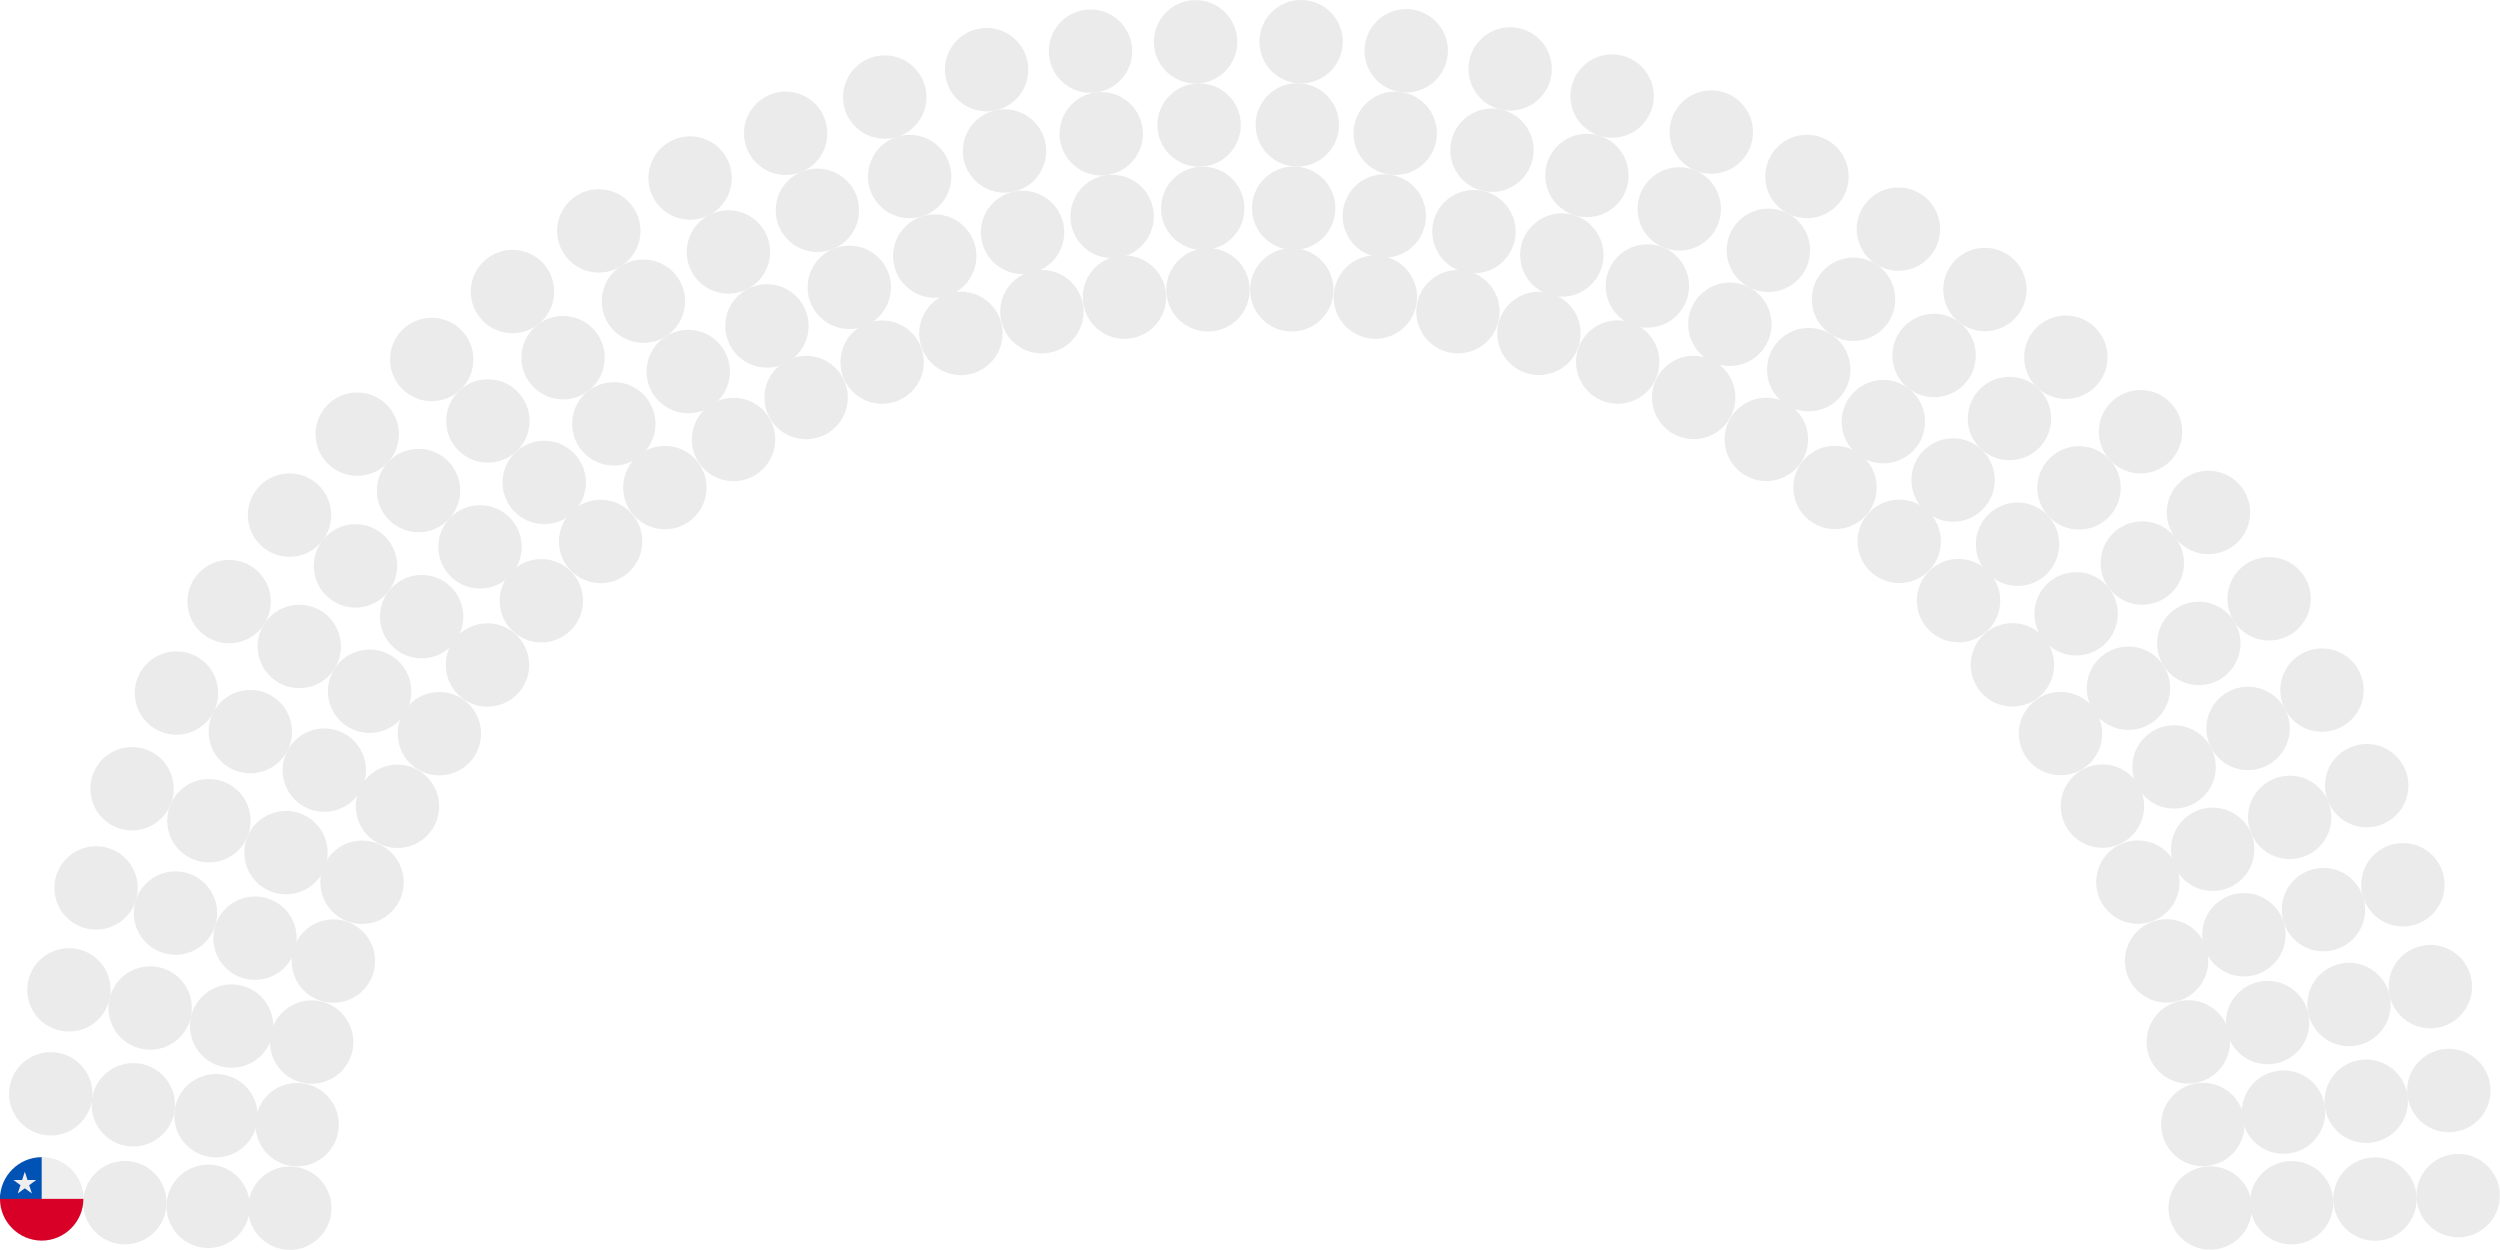
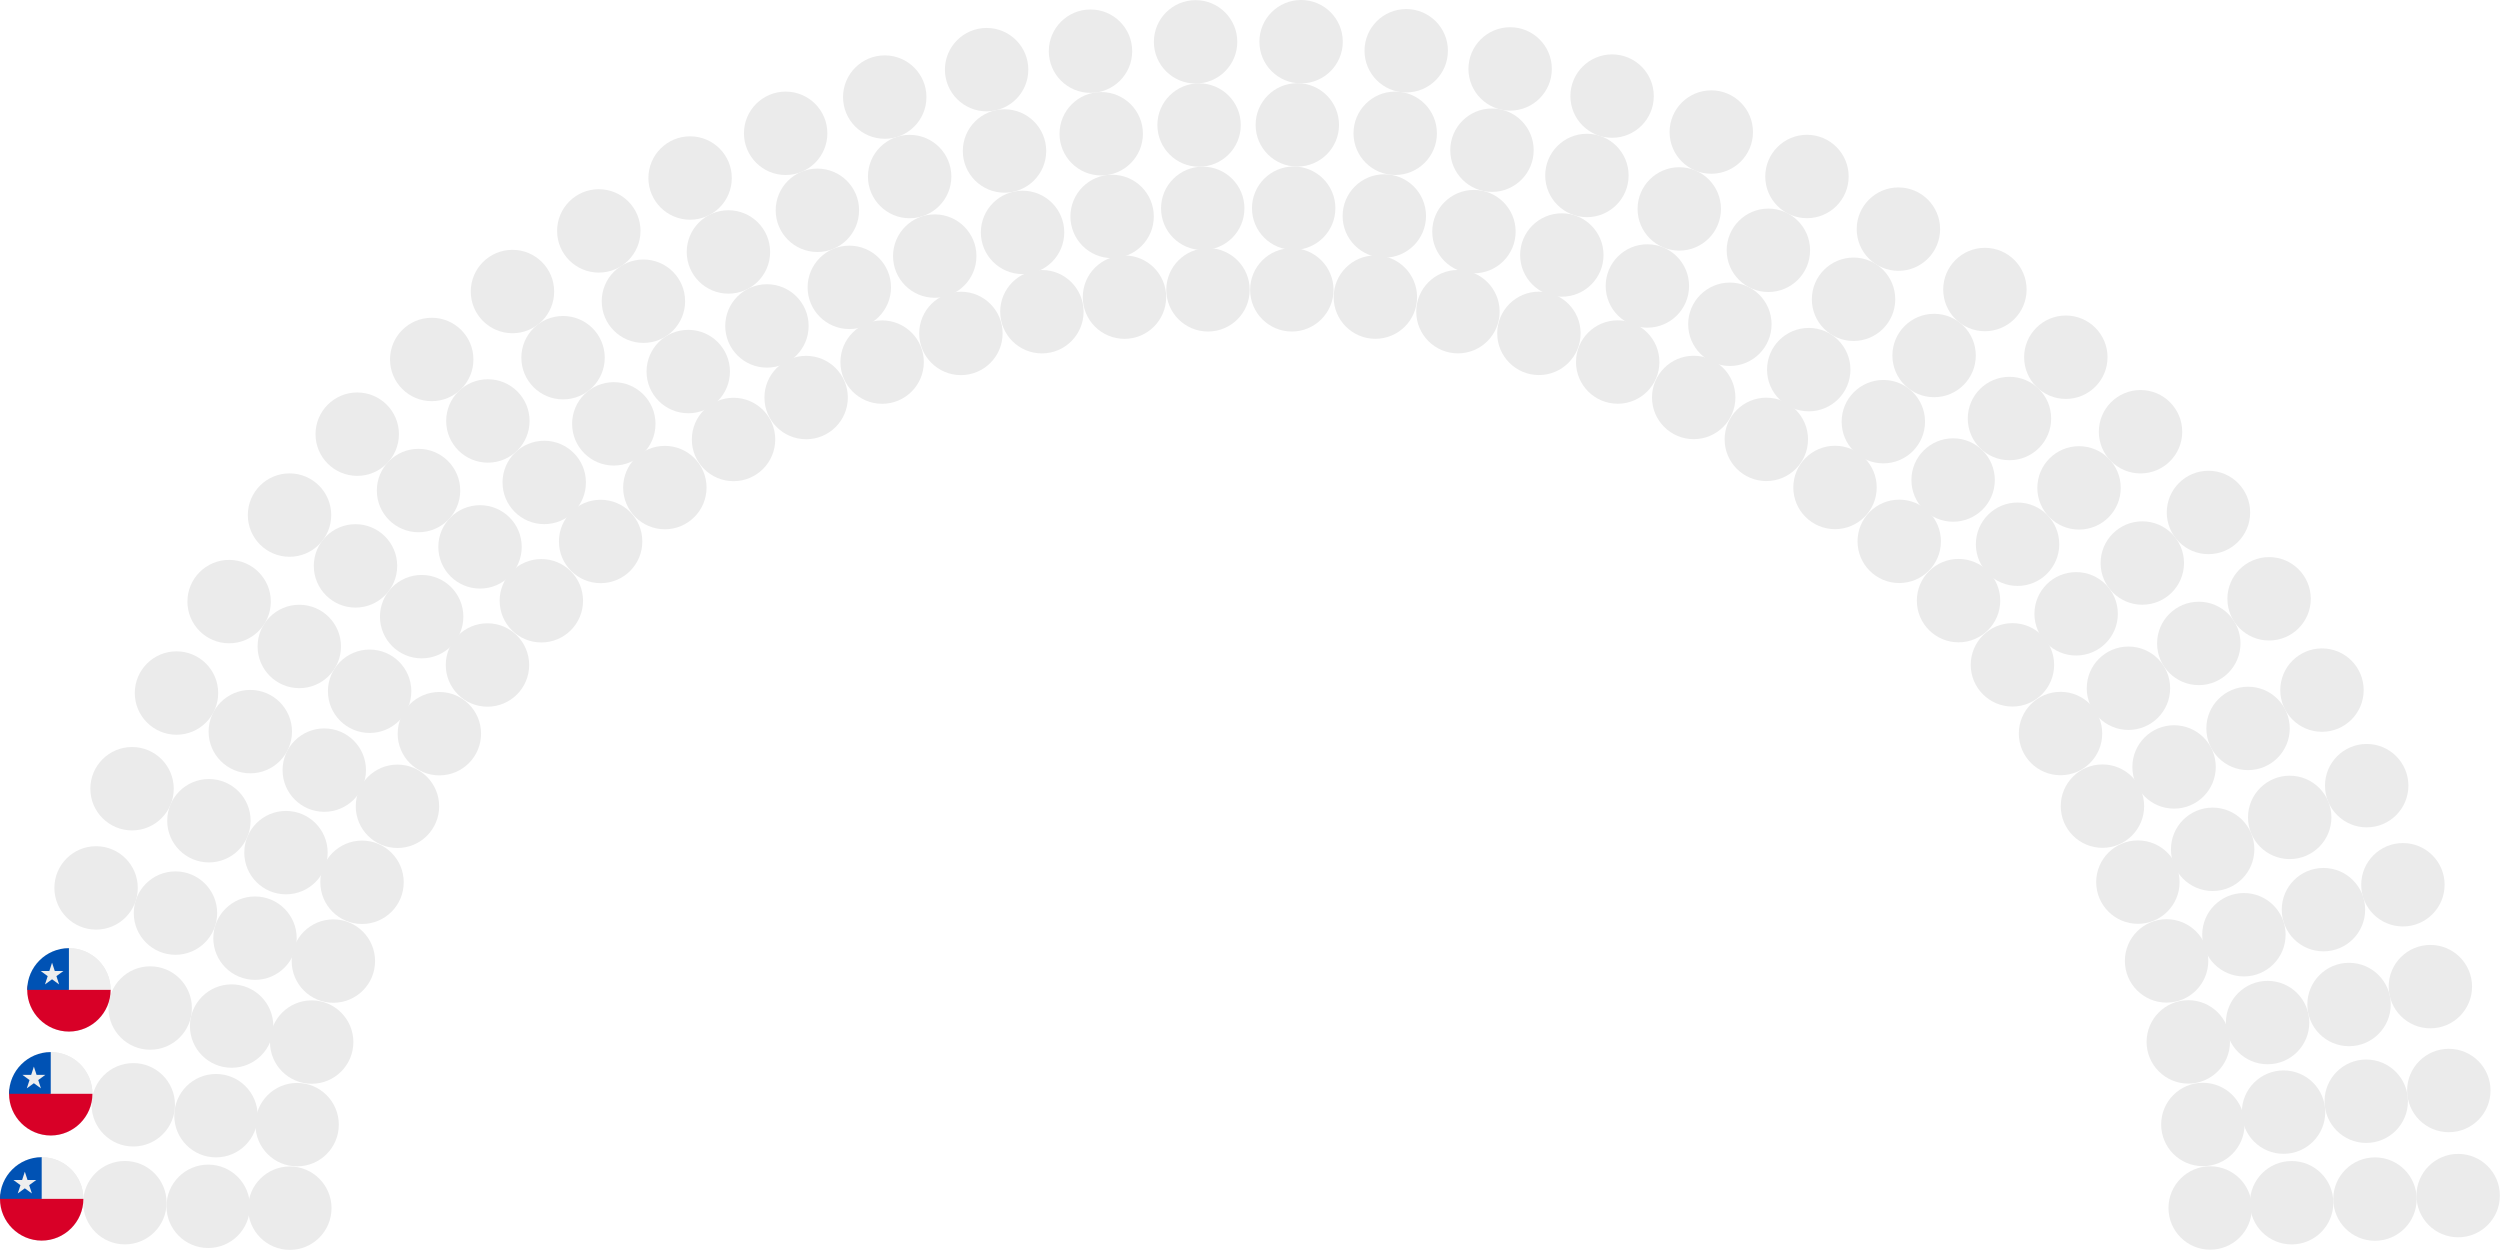
<svg xmlns="http://www.w3.org/2000/svg" width="100%" height="100%" viewBox="0 0 1508 754" version="1.1" xml:space="preserve" style="fill-rule:evenodd;clip-rule:evenodd;stroke-linejoin:round;stroke-miterlimit:2;">
  <g id="Capa1">
    <g id="ginterior" transform="matrix(2.83509,-2.77556e-16,2.77556e-16,2.83509,-2382.96,-547.024)">
      <circle cx="902.186" cy="450" r="8.872" style="fill:rgb(235,235,235);" />
    </g>
    <g id="gmedio" transform="matrix(2.83509,-2.77556e-16,2.77556e-16,2.83509,-2432.19,-548.144)">
      <circle cx="902.186" cy="450" r="8.872" style="fill:rgb(235,235,235);" />
    </g>
    <g id="gexterior" transform="matrix(2.83509,-2.77556e-16,2.77556e-16,2.83509,-2482.45,-550.334)">
      <circle cx="902.186" cy="450" r="8.872" style="fill:rgb(235,235,235);" />
    </g>
    <g id="gbandera" transform="matrix(2.83509,-2.77556e-16,2.77556e-16,2.83509,-2532.63,-552.614)">
      <circle cx="902.186" cy="450" r="8.872" style="fill:rgb(235,235,235);" />
    </g>
    <g id="CL" transform="matrix(0.0982422,0,0,0.0982422,25.1514,723.174)">
      <g transform="matrix(1,0,0,1,-256,-256)">
        <circle cx="256" cy="256" r="256" style="fill:rgb(238,238,238);" />
        <path d="M512,256C512,396.437 396.437,512 256,512C115.563,512 0,396.437 0,256C0,114.6 256,256 256,256L512,256Z" style="fill:rgb(216,0,39);fill-rule:nonzero;" />
        <path d="M0,256C-0,115.563 115.563,0 256,0L256,256L0,256Z" style="fill:rgb(0,82,180);fill-rule:nonzero;" />
        <path d="M152.4,89L169,140L222.6,140L179.2,171.6L195.8,222.6L152.4,191.1L109,222.6L125.6,171.6L82.2,140L135.8,140L152.4,89Z" style="fill:rgb(238,238,238);fill-rule:nonzero;" />
      </g>
    </g>
  </g>
  <g id="Capa2">
    <g id="ginterior1" transform="matrix(2.83509,-8.32667e-17,8.32667e-17,2.83509,-2378.56,-597.407)">
      <circle cx="902.186" cy="450" r="8.872" style="fill:rgb(235,235,235);" />
    </g>
    <g id="gmedio1" transform="matrix(2.83509,-8.32667e-17,8.32667e-17,2.83509,-2427.5,-602.813)">
      <circle cx="902.186" cy="450" r="8.872" style="fill:rgb(235,235,235);" />
    </g>
    <g id="gexterior1" transform="matrix(2.83509,-8.32667e-17,8.32667e-17,2.83509,-2477.38,-609.376)">
      <circle cx="902.186" cy="450" r="8.872" style="fill:rgb(235,235,235);" />
    </g>
    <g id="gbandera1" transform="matrix(2.83509,-8.32667e-17,8.32667e-17,2.83509,-2527.17,-616.02)">
      <circle cx="902.186" cy="450" r="8.872" style="fill:rgb(235,235,235);" />
    </g>
+     <g id="CL1" transform="matrix(0.0982422,0,0,0.0982422,30.6114,659.773)">
+       <g transform="matrix(1,0,0,1,-256,-256)">
+         <circle cx="256" cy="256" r="256" style="fill:rgb(238,238,238);" />
+         <path d="M512,256C512,396.437 396.437,512 256,512C115.563,512 0,396.437 0,256C0,114.6 256,256 256,256L512,256Z" style="fill:rgb(216,0,39);fill-rule:nonzero;" />
+         <path d="M0,256C-0,115.563 115.563,0 256,0L256,256L0,256Z" style="fill:rgb(0,82,180);fill-rule:nonzero;" />
+         <path d="M152.4,89L169,140L222.6,140L179.2,171.6L195.8,222.6L152.4,191.1L109,222.6L125.6,171.6L82.2,140L135.8,140L152.4,89Z" style="fill:rgb(238,238,238);fill-rule:nonzero;" />
+       </g>
+     </g>
  </g>
  <g id="Capa3">
    <g id="ginterior2" transform="matrix(2.83509,1.11022e-16,-1.11022e-16,2.83509,-2369.78,-647.214)">
      <circle cx="902.186" cy="450" r="8.872" style="fill:rgb(235,235,235);" />
    </g>
    <g id="gmedio2" transform="matrix(2.83509,1.11022e-16,-1.11022e-16,2.83509,-2418.07,-656.866)">
      <circle cx="902.186" cy="450" r="8.872" style="fill:rgb(235,235,235);" />
    </g>
    <g id="gexterior2" transform="matrix(2.83509,1.11022e-16,-1.11022e-16,2.83509,-2467.18,-667.75)">
      <circle cx="902.186" cy="450" r="8.872" style="fill:rgb(235,235,235);" />
    </g>
    <g id="gbandera2" transform="matrix(2.83509,1.11022e-16,-1.11022e-16,2.83509,-2516.2,-678.709)">
      <circle cx="902.186" cy="450" r="8.872" style="fill:rgb(235,235,235);" />
    </g>
+     <g id="CL2" transform="matrix(0.0982422,0,0,0.0982422,41.5768,597.084)">
+       <g transform="matrix(1,0,0,1,-256,-256)">
+         <circle cx="256" cy="256" r="256" style="fill:rgb(238,238,238);" />
+         <path d="M512,256C512,396.437 396.437,512 256,512C115.563,512 0,396.437 0,256C0,114.6 256,256 256,256L512,256Z" style="fill:rgb(216,0,39);fill-rule:nonzero;" />
+         <path d="M0,256C-0,115.563 115.563,0 256,0L256,256L0,256Z" style="fill:rgb(0,82,180);fill-rule:nonzero;" />
+         <path d="M152.4,89L169,140L222.6,140L179.2,171.6L195.8,222.6L152.4,191.1L109,222.6L125.6,171.6L82.2,140L135.8,140L152.4,89Z" style="fill:rgb(238,238,238);fill-rule:nonzero;" />
+       </g>
+     </g>
  </g>
  <g id="Capa4">
    <g id="ginterior3" transform="matrix(2.83509,2.22045e-16,-2.22045e-16,2.83509,-2356.69,-696.067)">
      <circle cx="902.186" cy="450" r="8.872" style="fill:rgb(235,235,235);" />
    </g>
    <g id="gmedio3" transform="matrix(2.83509,2.22045e-16,-2.22045e-16,2.83509,-2403.96,-709.891)">
      <circle cx="902.186" cy="450" r="8.872" style="fill:rgb(235,235,235);" />
    </g>
    <g id="gexterior3" transform="matrix(2.83509,2.22045e-16,-2.22045e-16,2.83509,-2451.94,-725.015)">
      <circle cx="902.186" cy="450" r="8.872" style="fill:rgb(235,235,235);" />
    </g>
    <g id="gbandera3" transform="matrix(2.83509,2.22045e-16,-2.22045e-16,2.83509,-2499.82,-740.204)">
      <circle cx="902.186" cy="450" r="8.872" style="fill:rgb(235,235,235);" />
    </g>
  </g>
  <g id="Capa5">
    <g id="ginterior4" transform="matrix(2.83509,0,0,2.83509,-2339.4,-743.594)">
      <circle cx="902.186" cy="450" r="8.872" style="fill:rgb(235,235,235);" />
    </g>
    <g id="gmedio4" transform="matrix(2.83509,0,0,2.83509,-2385.28,-761.484)">
      <circle cx="902.186" cy="450" r="8.872" style="fill:rgb(235,235,235);" />
    </g>
    <g id="gexterior4" transform="matrix(2.83509,0,0,2.83509,-2431.76,-780.732)">
      <circle cx="902.186" cy="450" r="8.872" style="fill:rgb(235,235,235);" />
    </g>
    <g id="gbandera4" transform="matrix(2.83509,0,0,2.83509,-2478.13,-800.037)">
      <circle cx="902.186" cy="450" r="8.872" style="fill:rgb(235,235,235);" />
    </g>
  </g>
  <g id="Capa6">
    <g id="ginterior5" transform="matrix(2.83509,0,0,2.83509,-2318.03,-789.432)">
      <circle cx="902.186" cy="450" r="8.872" style="fill:rgb(235,235,235);" />
    </g>
    <g id="gmedio5" transform="matrix(2.83509,0,0,2.83509,-2362.18,-811.253)">
      <circle cx="902.186" cy="450" r="8.872" style="fill:rgb(235,235,235);" />
    </g>
    <g id="gexterior5" transform="matrix(2.83509,0,0,2.83509,-2406.8,-834.479)">
      <circle cx="902.186" cy="450" r="8.872" style="fill:rgb(235,235,235);" />
    </g>
    <g id="gbandera5" transform="matrix(2.83509,0,0,2.83509,-2451.32,-857.752)">
      <circle cx="902.186" cy="450" r="8.872" style="fill:rgb(235,235,235);" />
    </g>
  </g>
  <g id="Capa7">
    <g id="ginterior6" transform="matrix(2.83509,-2.22045e-16,2.22045e-16,2.83509,-2292.75,-833.234)">
      <circle cx="902.186" cy="450" r="8.872" style="fill:rgb(235,235,235);" />
    </g>
    <g id="gmedio6" transform="matrix(2.83509,-2.22045e-16,2.22045e-16,2.83509,-2334.82,-858.819)">
      <circle cx="902.186" cy="450" r="8.872" style="fill:rgb(235,235,235);" />
    </g>
    <g id="gexterior6" transform="matrix(2.83509,-2.22045e-16,2.22045e-16,2.83509,-2377.25,-885.846)">
      <circle cx="902.186" cy="450" r="8.872" style="fill:rgb(235,235,235);" />
    </g>
    <g id="gbandera6" transform="matrix(2.83509,-2.22045e-16,2.22045e-16,2.83509,-2419.57,-912.91)">
      <circle cx="902.186" cy="450" r="8.872" style="fill:rgb(235,235,235);" />
    </g>
  </g>
  <g id="Capa8">
    <g id="ginterior7" transform="matrix(2.83509,-4.44089e-16,4.44089e-16,2.83509,-2263.74,-874.665)">
      <circle cx="902.186" cy="450" r="8.872" style="fill:rgb(235,235,235);" />
    </g>
    <g id="gmedio7" transform="matrix(2.83509,-4.44089e-16,4.44089e-16,2.83509,-2303.43,-903.82)">
      <circle cx="902.186" cy="450" r="8.872" style="fill:rgb(235,235,235);" />
    </g>
    <g id="gexterior7" transform="matrix(2.83509,-4.44089e-16,4.44089e-16,2.83509,-2343.34,-934.442)">
      <circle cx="902.186" cy="450" r="8.872" style="fill:rgb(235,235,235);" />
    </g>
    <g id="gbandera7" transform="matrix(2.83509,-4.44089e-16,4.44089e-16,2.83509,-2383.14,-965.092)">
      <circle cx="902.186" cy="450" r="8.872" style="fill:rgb(235,235,235);" />
    </g>
  </g>
  <g id="Capa9">
    <g id="ginterior8" transform="matrix(2.83509,0,0,2.83509,-2231.24,-913.411)">
      <circle cx="902.186" cy="450" r="8.872" style="fill:rgb(235,235,235);" />
    </g>
    <g id="gmedio8" transform="matrix(2.83509,0,0,2.83509,-2268.23,-945.914)">
      <circle cx="902.186" cy="450" r="8.872" style="fill:rgb(235,235,235);" />
    </g>
    <g id="gexterior8" transform="matrix(2.83509,0,0,2.83509,-2305.32,-979.898)">
      <circle cx="902.186" cy="450" r="8.872" style="fill:rgb(235,235,235);" />
    </g>
    <g id="gbandera8" transform="matrix(2.83509,0,0,2.83509,-2342.3,-1013.9)">
      <circle cx="902.186" cy="450" r="8.872" style="fill:rgb(235,235,235);" />
    </g>
  </g>
  <g id="Capa10">
    <g id="ginterior9" transform="matrix(2.83509,0,0,2.83509,-2195.48,-949.176)">
      <circle cx="902.186" cy="450" r="8.872" style="fill:rgb(235,235,235);" />
    </g>
    <g id="gmedio9" transform="matrix(2.83509,0,0,2.83509,-2229.5,-984.779)">
      <circle cx="902.186" cy="450" r="8.872" style="fill:rgb(235,235,235);" />
    </g>
    <g id="gexterior9" transform="matrix(2.83509,0,0,2.83509,-2263.49,-1021.87)">
      <circle cx="902.186" cy="450" r="8.872" style="fill:rgb(235,235,235);" />
    </g>
    <g id="gbandera9" transform="matrix(2.83509,0,0,2.83509,-2297.36,-1058.96)">
      <circle cx="902.186" cy="450" r="8.872" style="fill:rgb(235,235,235);" />
    </g>
  </g>
  <g id="Capa11">
    <g id="ginterior10" transform="matrix(2.83509,6.66134e-16,-6.66134e-16,2.83509,-2156.74,-981.689)">
      <circle cx="902.186" cy="450" r="8.872" style="fill:rgb(235,235,235);" />
    </g>
    <g id="gmedio10" transform="matrix(2.83509,6.66134e-16,-6.66134e-16,2.83509,-2187.53,-1020.12)">
      <circle cx="902.186" cy="450" r="8.872" style="fill:rgb(235,235,235);" />
    </g>
    <g id="gexterior10" transform="matrix(2.83509,6.66134e-16,-6.66134e-16,2.83509,-2218.15,-1060.03)">
      <circle cx="902.186" cy="450" r="8.872" style="fill:rgb(235,235,235);" />
    </g>
    <g id="gbandera10" transform="matrix(2.83509,6.66134e-16,-6.66134e-16,2.83509,-2248.66,-1099.94)">
      <circle cx="902.186" cy="450" r="8.872" style="fill:rgb(235,235,235);" />
    </g>
  </g>
  <g id="Capa12">
    <g id="ginterior11" transform="matrix(2.83509,2.22045e-16,-2.22045e-16,2.83509,-2115.31,-1010.7)">
      <circle cx="902.186" cy="450" r="8.872" style="fill:rgb(235,235,235);" />
    </g>
    <g id="gmedio11" transform="matrix(2.83509,2.22045e-16,-2.22045e-16,2.83509,-2142.63,-1051.67)">
      <circle cx="902.186" cy="450" r="8.872" style="fill:rgb(235,235,235);" />
    </g>
    <g id="gexterior11" transform="matrix(2.83509,2.22045e-16,-2.22045e-16,2.83509,-2169.67,-1094.1)">
      <circle cx="902.186" cy="450" r="8.872" style="fill:rgb(235,235,235);" />
    </g>
    <g id="gbandera11" transform="matrix(2.83509,2.22045e-16,-2.22045e-16,2.83509,-2196.58,-1136.51)">
      <circle cx="902.186" cy="450" r="8.872" style="fill:rgb(235,235,235);" />
    </g>
  </g>
  <g id="Capa13">
    <g id="ginterior12" transform="matrix(2.83509,-2.22045e-16,2.22045e-16,2.83509,-2071.52,-1035.99)">
      <circle cx="902.186" cy="450" r="8.872" style="fill:rgb(235,235,235);" />
    </g>
    <g id="gmedio12" transform="matrix(2.83509,-2.22045e-16,2.22045e-16,2.83509,-2095.16,-1079.19)">
      <circle cx="902.186" cy="450" r="8.872" style="fill:rgb(235,235,235);" />
    </g>
    <g id="gexterior12" transform="matrix(2.83509,-2.22045e-16,2.22045e-16,2.83509,-2118.39,-1123.81)">
      <circle cx="902.186" cy="450" r="8.872" style="fill:rgb(235,235,235);" />
    </g>
    <g id="gbandera12" transform="matrix(2.83509,-2.22045e-16,2.22045e-16,2.83509,-2141.51,-1168.41)">
      <circle cx="902.186" cy="450" r="8.872" style="fill:rgb(235,235,235);" />
    </g>
  </g>
  <g id="Capa14">
    <g id="ginterior13" transform="matrix(2.83509,0,0,2.83509,-2025.68,-1057.37)">
      <circle cx="902.186" cy="450" r="8.872" style="fill:rgb(235,235,235);" />
    </g>
    <g id="gmedio13" transform="matrix(2.83509,0,0,2.83509,-2045.47,-1102.46)">
      <circle cx="902.186" cy="450" r="8.872" style="fill:rgb(235,235,235);" />
    </g>
    <g id="gexterior13" transform="matrix(2.83509,0,0,2.83509,-2064.73,-1148.94)">
      <circle cx="902.186" cy="450" r="8.872" style="fill:rgb(235,235,235);" />
    </g>
    <g id="gbandera13" transform="matrix(2.83509,0,0,2.83509,-2083.87,-1195.38)">
      <circle cx="902.186" cy="450" r="8.872" style="fill:rgb(235,235,235);" />
    </g>
  </g>
  <g id="Capa15">
    <g id="ginterior14" transform="matrix(2.83509,-1.11022e-16,1.11022e-16,2.83509,-1978.16,-1074.67)">
      <circle cx="902.186" cy="450" r="8.872" style="fill:rgb(235,235,235);" />
    </g>
    <g id="gmedio14" transform="matrix(2.83509,-1.11022e-16,1.11022e-16,2.83509,-1993.94,-1121.32)">
      <circle cx="902.186" cy="450" r="8.872" style="fill:rgb(235,235,235);" />
    </g>
    <g id="gexterior14" transform="matrix(2.83509,-1.11022e-16,1.11022e-16,2.83509,-2009.08,-1169.3)">
      <circle cx="902.186" cy="450" r="8.872" style="fill:rgb(235,235,235);" />
    </g>
    <g id="gbandera14" transform="matrix(2.83509,-1.11022e-16,1.11022e-16,2.83509,-2024.1,-1217.23)">
      <circle cx="902.186" cy="450" r="8.872" style="fill:rgb(235,235,235);" />
    </g>
  </g>
  <g id="Capa16">
    <g id="ginterior15" transform="matrix(2.83509,1.11022e-16,-1.11022e-16,2.83509,-1929.31,-1087.77)">
      <circle cx="902.186" cy="450" r="8.872" style="fill:rgb(235,235,235);" />
    </g>
    <g id="gmedio15" transform="matrix(2.83509,1.11022e-16,-1.11022e-16,2.83509,-1940.97,-1135.61)">
      <circle cx="902.186" cy="450" r="8.872" style="fill:rgb(235,235,235);" />
    </g>
    <g id="gexterior15" transform="matrix(2.83509,1.11022e-16,-1.11022e-16,2.83509,-1951.86,-1184.72)">
      <circle cx="902.186" cy="450" r="8.872" style="fill:rgb(235,235,235);" />
    </g>
    <g id="gbandera15" transform="matrix(2.83509,1.11022e-16,-1.11022e-16,2.83509,-1962.65,-1233.78)">
      <circle cx="902.186" cy="450" r="8.872" style="fill:rgb(235,235,235);" />
    </g>
  </g>
  <g id="Capa17">
    <g id="ginterior16" transform="matrix(2.83509,1.11022e-16,-1.11022e-16,2.83509,-1879.5,-1096.55)">
      <circle cx="902.186" cy="450" r="8.872" style="fill:rgb(235,235,235);" />
    </g>
    <g id="gmedio16" transform="matrix(2.83509,1.11022e-16,-1.11022e-16,2.83509,-1886.95,-1145.23)">
      <circle cx="902.186" cy="450" r="8.872" style="fill:rgb(235,235,235);" />
    </g>
    <g id="gexterior16" transform="matrix(2.83509,1.11022e-16,-1.11022e-16,2.83509,-1893.52,-1195.11)">
      <circle cx="902.186" cy="450" r="8.872" style="fill:rgb(235,235,235);" />
    </g>
    <g id="gbandera16" transform="matrix(2.83509,1.11022e-16,-1.11022e-16,2.83509,-1899.99,-1244.92)">
      <circle cx="902.186" cy="450" r="8.872" style="fill:rgb(235,235,235);" />
    </g>
  </g>
  <g id="Capa18">
    <g id="ginterior17" transform="matrix(2.83509,-1.66533e-16,1.66533e-16,2.83509,-1829.12,-1100.97)">
      <circle cx="902.186" cy="450" r="8.872" style="fill:rgb(235,235,235);" />
    </g>
    <g id="gmedio17" transform="matrix(2.83509,-1.66533e-16,1.66533e-16,2.83509,-1832.29,-1150.11)">
      <circle cx="902.186" cy="450" r="8.872" style="fill:rgb(235,235,235);" />
    </g>
    <g id="gexterior17" transform="matrix(2.83509,-1.66533e-16,1.66533e-16,2.83509,-1834.49,-1200.37)">
      <circle cx="902.186" cy="450" r="8.872" style="fill:rgb(235,235,235);" />
    </g>
    <g id="gbandera17" transform="matrix(2.83509,-1.66533e-16,1.66533e-16,2.83509,-1836.6,-1250.55)">
      <circle cx="902.186" cy="450" r="8.872" style="fill:rgb(235,235,235);" />
    </g>
  </g>
  <g id="Capa19">
    <g id="ginterior18" transform="matrix(2.83509,1.32112e-16,-1.32112e-16,2.83509,-1778.55,-1100.97)">
      <circle cx="902.186" cy="450" r="8.872" style="fill:rgb(235,235,235);" />
    </g>
    <g id="gmedio18" transform="matrix(2.83509,1.32112e-16,-1.32112e-16,2.83509,-1777.43,-1150.2)">
      <circle cx="902.186" cy="450" r="8.872" style="fill:rgb(235,235,235);" />
    </g>
    <g id="gexterior18" transform="matrix(2.83509,1.32112e-16,-1.32112e-16,2.83509,-1775.24,-1200.46)">
      <circle cx="902.186" cy="450" r="8.872" style="fill:rgb(235,235,235);" />
    </g>
    <g id="gbandera18" transform="matrix(2.83509,1.32112e-16,-1.32112e-16,2.83509,-1772.96,-1250.64)">
      <circle cx="902.186" cy="450" r="8.872" style="fill:rgb(235,235,235);" />
    </g>
  </g>
  <g id="Capa20">
    <g id="ginterior19" transform="matrix(2.83509,-3.05311e-16,3.05311e-16,2.83509,-1728.16,-1096.57)">
      <circle cx="902.186" cy="450" r="8.872" style="fill:rgb(235,235,235);" />
    </g>
    <g id="gmedio19" transform="matrix(2.83509,-3.05311e-16,3.05311e-16,2.83509,-1722.76,-1145.51)">
      <circle cx="902.186" cy="450" r="8.872" style="fill:rgb(235,235,235);" />
    </g>
    <g id="gexterior19" transform="matrix(2.83509,-3.05311e-16,3.05311e-16,2.83509,-1716.19,-1195.39)">
      <circle cx="902.186" cy="450" r="8.872" style="fill:rgb(235,235,235);" />
    </g>
    <g id="gbandera19" transform="matrix(2.83509,-3.05311e-16,3.05311e-16,2.83509,-1709.55,-1245.18)">
      <circle cx="902.186" cy="450" r="8.872" style="fill:rgb(235,235,235);" />
    </g>
  </g>
  <g id="Capa21">
    <g id="ginterior20" transform="matrix(2.83509,5.55112e-17,-5.55112e-17,2.83509,-1678.35,-1087.79)">
      <circle cx="902.186" cy="450" r="8.872" style="fill:rgb(235,235,235);" />
    </g>
    <g id="gmedio20" transform="matrix(2.83509,5.55112e-17,-5.55112e-17,2.83509,-1668.7,-1136.08)">
      <circle cx="902.186" cy="450" r="8.872" style="fill:rgb(235,235,235);" />
    </g>
    <g id="gexterior20" transform="matrix(2.83509,5.55112e-17,-5.55112e-17,2.83509,-1657.82,-1185.19)">
      <circle cx="902.186" cy="450" r="8.872" style="fill:rgb(235,235,235);" />
    </g>
    <g id="gbandera20" transform="matrix(2.83509,5.55112e-17,-5.55112e-17,2.83509,-1646.86,-1234.22)">
      <circle cx="902.186" cy="450" r="8.872" style="fill:rgb(235,235,235);" />
    </g>
  </g>
  <g id="Capa22">
    <g id="ginterior21" transform="matrix(2.83509,-1.11022e-16,1.11022e-16,2.83509,-1629.5,-1074.71)">
      <circle cx="902.186" cy="450" r="8.872" style="fill:rgb(235,235,235);" />
    </g>
    <g id="gmedio21" transform="matrix(2.83509,-1.11022e-16,1.11022e-16,2.83509,-1615.68,-1121.97)">
      <circle cx="902.186" cy="450" r="8.872" style="fill:rgb(235,235,235);" />
    </g>
    <g id="gexterior21" transform="matrix(2.83509,-1.11022e-16,1.11022e-16,2.83509,-1600.55,-1169.95)">
      <circle cx="902.186" cy="450" r="8.872" style="fill:rgb(235,235,235);" />
    </g>
    <g id="gbandera21" transform="matrix(2.83509,-1.11022e-16,1.11022e-16,2.83509,-1585.36,-1217.83)">
      <circle cx="902.186" cy="450" r="8.872" style="fill:rgb(235,235,235);" />
    </g>
  </g>
  <g id="Capa23">
    <g id="ginterior22" transform="matrix(2.83509,0,0,2.83509,-1581.98,-1057.41)">
      <circle cx="902.186" cy="450" r="8.872" style="fill:rgb(235,235,235);" />
    </g>
    <g id="gmedio22" transform="matrix(2.83509,0,0,2.83509,-1564.08,-1103.29)">
      <circle cx="902.186" cy="450" r="8.872" style="fill:rgb(235,235,235);" />
    </g>
    <g id="gexterior22" transform="matrix(2.83509,0,0,2.83509,-1544.84,-1149.77)">
      <circle cx="902.186" cy="450" r="8.872" style="fill:rgb(235,235,235);" />
    </g>
    <g id="gbandera22" transform="matrix(2.83509,0,0,2.83509,-1525.53,-1196.14)">
      <circle cx="902.186" cy="450" r="8.872" style="fill:rgb(235,235,235);" />
    </g>
  </g>
  <g id="Capa24">
    <g id="ginterior23" transform="matrix(2.83509,4.44089e-16,-4.44089e-16,2.83509,-1536.14,-1036.04)">
      <circle cx="902.186" cy="450" r="8.872" style="fill:rgb(235,235,235);" />
    </g>
    <g id="gmedio23" transform="matrix(2.83509,4.44089e-16,-4.44089e-16,2.83509,-1514.32,-1080.19)">
      <circle cx="902.186" cy="450" r="8.872" style="fill:rgb(235,235,235);" />
    </g>
    <g id="gexterior23" transform="matrix(2.83509,4.44089e-16,-4.44089e-16,2.83509,-1491.09,-1124.81)">
      <circle cx="902.186" cy="450" r="8.872" style="fill:rgb(235,235,235);" />
    </g>
    <g id="gbandera23" transform="matrix(2.83509,4.44089e-16,-4.44089e-16,2.83509,-1467.82,-1169.33)">
      <circle cx="902.186" cy="450" r="8.872" style="fill:rgb(235,235,235);" />
    </g>
  </g>
  <g id="Capa25">
    <g id="ginterior24" transform="matrix(2.83509,-2.22045e-16,2.22045e-16,2.83509,-1492.33,-1010.76)">
      <circle cx="902.186" cy="450" r="8.872" style="fill:rgb(235,235,235);" />
    </g>
    <g id="gmedio24" transform="matrix(2.83509,-2.22045e-16,2.22045e-16,2.83509,-1466.75,-1052.83)">
      <circle cx="902.186" cy="450" r="8.872" style="fill:rgb(235,235,235);" />
    </g>
    <g id="gexterior24" transform="matrix(2.83509,-2.22045e-16,2.22045e-16,2.83509,-1439.72,-1095.27)">
      <circle cx="902.186" cy="450" r="8.872" style="fill:rgb(235,235,235);" />
    </g>
    <g id="gbandera24" transform="matrix(2.83509,-2.22045e-16,2.22045e-16,2.83509,-1412.66,-1137.58)">
      <circle cx="902.186" cy="450" r="8.872" style="fill:rgb(235,235,235);" />
    </g>
  </g>
  <g id="Capa26">
    <g id="ginterior25" transform="matrix(2.83509,-4.44089e-16,4.44089e-16,2.83509,-1450.9,-981.755)">
      <circle cx="902.186" cy="450" r="8.872" style="fill:rgb(235,235,235);" />
    </g>
    <g id="gmedio25" transform="matrix(2.83509,-4.44089e-16,4.44089e-16,2.83509,-1421.75,-1021.44)">
      <circle cx="902.186" cy="450" r="8.872" style="fill:rgb(235,235,235);" />
    </g>
    <g id="gexterior25" transform="matrix(2.83509,-4.44089e-16,4.44089e-16,2.83509,-1391.13,-1061.35)">
      <circle cx="902.186" cy="450" r="8.872" style="fill:rgb(235,235,235);" />
    </g>
    <g id="gbandera25" transform="matrix(2.83509,-4.44089e-16,4.44089e-16,2.83509,-1360.48,-1101.15)">
      <circle cx="902.186" cy="450" r="8.872" style="fill:rgb(235,235,235);" />
    </g>
  </g>
  <g id="Capa27">
    <g id="ginterior26" transform="matrix(2.83509,0,0,2.83509,-1412.16,-949.249)">
      <circle cx="902.186" cy="450" r="8.872" style="fill:rgb(235,235,235);" />
    </g>
    <g id="gmedio26" transform="matrix(2.83509,0,0,2.83509,-1379.66,-986.242)">
      <circle cx="902.186" cy="450" r="8.872" style="fill:rgb(235,235,235);" />
    </g>
    <g id="gexterior26" transform="matrix(2.83509,0,0,2.83509,-1345.67,-1023.34)">
      <circle cx="902.186" cy="450" r="8.872" style="fill:rgb(235,235,235);" />
    </g>
    <g id="gbandera26" transform="matrix(2.83509,0,0,2.83509,-1311.67,-1060.31)">
      <circle cx="902.186" cy="450" r="8.872" style="fill:rgb(235,235,235);" />
    </g>
  </g>
  <g id="Capa28">
    <g id="ginterior27" transform="matrix(2.83509,-2.22045e-16,2.22045e-16,2.83509,-1376.39,-913.491)">
      <circle cx="902.186" cy="450" r="8.872" style="fill:rgb(235,235,235);" />
    </g>
    <g id="gmedio27" transform="matrix(2.83509,-2.22045e-16,2.22045e-16,2.83509,-1340.79,-947.51)">
      <circle cx="902.186" cy="450" r="8.872" style="fill:rgb(235,235,235);" />
    </g>
    <g id="gexterior27" transform="matrix(2.83509,-2.22045e-16,2.22045e-16,2.83509,-1303.7,-981.5)">
      <circle cx="902.186" cy="450" r="8.872" style="fill:rgb(235,235,235);" />
    </g>
    <g id="gbandera27" transform="matrix(2.83509,-2.22045e-16,2.22045e-16,2.83509,-1266.61,-1015.37)">
      <circle cx="902.186" cy="450" r="8.872" style="fill:rgb(235,235,235);" />
    </g>
  </g>
  <g id="Capa29">
    <g id="ginterior28" transform="matrix(2.83509,0,0,2.83509,-1343.88,-874.751)">
      <circle cx="902.186" cy="450" r="8.872" style="fill:rgb(235,235,235);" />
    </g>
    <g id="gmedio28" transform="matrix(2.83509,0,0,2.83509,-1305.45,-905.538)">
      <circle cx="902.186" cy="450" r="8.872" style="fill:rgb(235,235,235);" />
    </g>
    <g id="gexterior28" transform="matrix(2.83509,0,0,2.83509,-1265.54,-936.167)">
      <circle cx="902.186" cy="450" r="8.872" style="fill:rgb(235,235,235);" />
    </g>
    <g id="gbandera28" transform="matrix(2.83509,0,0,2.83509,-1225.63,-966.675)">
      <circle cx="902.186" cy="450" r="8.872" style="fill:rgb(235,235,235);" />
    </g>
  </g>
  <g id="Capa30">
    <g id="ginterior29" transform="matrix(2.83509,-8.88178e-16,8.88178e-16,2.83509,-1314.87,-833.325)">
      <circle cx="902.186" cy="450" r="8.872" style="fill:rgb(235,235,235);" />
    </g>
    <g id="gmedio29" transform="matrix(2.83509,-8.88178e-16,8.88178e-16,2.83509,-1273.9,-860.645)">
      <circle cx="902.186" cy="450" r="8.872" style="fill:rgb(235,235,235);" />
    </g>
    <g id="gexterior29" transform="matrix(2.83509,-8.88178e-16,8.88178e-16,2.83509,-1231.47,-887.679)">
      <circle cx="902.186" cy="450" r="8.872" style="fill:rgb(235,235,235);" />
    </g>
    <g id="gbandera29" transform="matrix(2.83509,-8.88178e-16,8.88178e-16,2.83509,-1189.06,-914.593)">
      <circle cx="902.186" cy="450" r="8.872" style="fill:rgb(235,235,235);" />
    </g>
  </g>
  <g id="Capa31">
    <g id="ginterior30" transform="matrix(2.83509,-4.44089e-16,4.44089e-16,2.83509,-1289.58,-789.528)">
      <circle cx="902.186" cy="450" r="8.872" style="fill:rgb(235,235,235);" />
    </g>
    <g id="gmedio30" transform="matrix(2.83509,-4.44089e-16,4.44089e-16,2.83509,-1246.38,-813.173)">
      <circle cx="902.186" cy="450" r="8.872" style="fill:rgb(235,235,235);" />
    </g>
    <g id="gexterior30" transform="matrix(2.83509,-4.44089e-16,4.44089e-16,2.83509,-1201.76,-836.407)">
      <circle cx="902.186" cy="450" r="8.872" style="fill:rgb(235,235,235);" />
    </g>
    <g id="gbandera30" transform="matrix(2.83509,-4.44089e-16,4.44089e-16,2.83509,-1157.16,-859.522)">
      <circle cx="902.186" cy="450" r="8.872" style="fill:rgb(235,235,235);" />
    </g>
  </g>
  <g id="Capa32">
    <g id="ginterior31" transform="matrix(2.83509,-2.22045e-16,2.22045e-16,2.83509,-1268.2,-743.694)">
      <circle cx="902.186" cy="450" r="8.872" style="fill:rgb(235,235,235);" />
    </g>
    <g id="gmedio31" transform="matrix(2.83509,-2.22045e-16,2.22045e-16,2.83509,-1223.11,-763.484)">
      <circle cx="902.186" cy="450" r="8.872" style="fill:rgb(235,235,235);" />
    </g>
    <g id="gexterior31" transform="matrix(2.83509,-2.22045e-16,2.22045e-16,2.83509,-1176.63,-782.74)">
      <circle cx="902.186" cy="450" r="8.872" style="fill:rgb(235,235,235);" />
    </g>
    <g id="gbandera31" transform="matrix(2.83509,-2.22045e-16,2.22045e-16,2.83509,-1130.19,-801.881)">
      <circle cx="902.186" cy="450" r="8.872" style="fill:rgb(235,235,235);" />
    </g>
  </g>
  <g id="Capa33">
    <g id="ginterior32" transform="matrix(2.83509,-3.33067e-16,3.33067e-16,2.83509,-1250.9,-696.171)">
      <circle cx="902.186" cy="450" r="8.872" style="fill:rgb(235,235,235);" />
    </g>
    <g id="gmedio32" transform="matrix(2.83509,-3.33067e-16,3.33067e-16,2.83509,-1204.25,-711.956)">
      <circle cx="902.186" cy="450" r="8.872" style="fill:rgb(235,235,235);" />
    </g>
    <g id="gexterior32" transform="matrix(2.83509,-3.33067e-16,3.33067e-16,2.83509,-1156.27,-727.088)">
      <circle cx="902.186" cy="450" r="8.872" style="fill:rgb(235,235,235);" />
    </g>
    <g id="gbandera32" transform="matrix(2.83509,-3.33067e-16,3.33067e-16,2.83509,-1108.34,-742.108)">
      <circle cx="902.186" cy="450" r="8.872" style="fill:rgb(235,235,235);" />
    </g>
  </g>
  <g id="Capa34">
    <g id="ginterior33" transform="matrix(2.83509,4.44089e-16,-4.44089e-16,2.83509,-1237.8,-647.32)">
      <circle cx="902.186" cy="450" r="8.872" style="fill:rgb(235,235,235);" />
    </g>
    <g id="gmedio33" transform="matrix(2.83509,4.44089e-16,-4.44089e-16,2.83509,-1189.96,-658.98)">
      <circle cx="902.186" cy="450" r="8.872" style="fill:rgb(235,235,235);" />
    </g>
    <g id="gexterior33" transform="matrix(2.83509,4.44089e-16,-4.44089e-16,2.83509,-1140.84,-669.873)">
      <circle cx="902.186" cy="450" r="8.872" style="fill:rgb(235,235,235);" />
    </g>
    <g id="gbandera33" transform="matrix(2.83509,4.44089e-16,-4.44089e-16,2.83509,-1091.78,-680.658)">
      <circle cx="902.186" cy="450" r="8.872" style="fill:rgb(235,235,235);" />
    </g>
  </g>
  <g id="Capa35">
    <g id="ginterior34" transform="matrix(2.83509,-7.21645e-16,7.21645e-16,2.83509,-1229.01,-597.514)">
      <circle cx="902.186" cy="450" r="8.872" style="fill:rgb(235,235,235);" />
    </g>
    <g id="gmedio34" transform="matrix(2.83509,-7.21645e-16,7.21645e-16,2.83509,-1180.34,-604.96)">
      <circle cx="902.186" cy="450" r="8.872" style="fill:rgb(235,235,235);" />
    </g>
    <g id="gexterior34" transform="matrix(2.83509,-7.21645e-16,7.21645e-16,2.83509,-1130.46,-611.531)">
      <circle cx="902.186" cy="450" r="8.872" style="fill:rgb(235,235,235);" />
    </g>
    <g id="gbandera34" transform="matrix(2.83509,-7.21645e-16,7.21645e-16,2.83509,-1080.65,-617.999)">
      <circle cx="902.186" cy="450" r="8.872" style="fill:rgb(235,235,235);" />
    </g>
  </g>
  <g id="Capa36">
    <g id="ginterior35" transform="matrix(2.83509,-3.05311e-16,3.05311e-16,2.83509,-1224.6,-547.132)">
      <circle cx="902.186" cy="450" r="8.872" style="fill:rgb(235,235,235);" />
    </g>
    <g id="gmedio35" transform="matrix(2.83509,-3.05311e-16,3.05311e-16,2.83509,-1175.46,-550.307)">
      <circle cx="902.186" cy="450" r="8.872" style="fill:rgb(235,235,235);" />
    </g>
    <g id="gexterior35" transform="matrix(2.83509,-3.05311e-16,3.05311e-16,2.83509,-1125.2,-552.506)">
      <circle cx="902.186" cy="450" r="8.872" style="fill:rgb(235,235,235);" />
    </g>
    <g id="gbandera35" transform="matrix(2.83509,-3.05311e-16,3.05311e-16,2.83509,-1075.01,-554.608)">
      <circle cx="902.186" cy="450" r="8.872" style="fill:rgb(235,235,235);" />
    </g>
  </g>
</svg>
